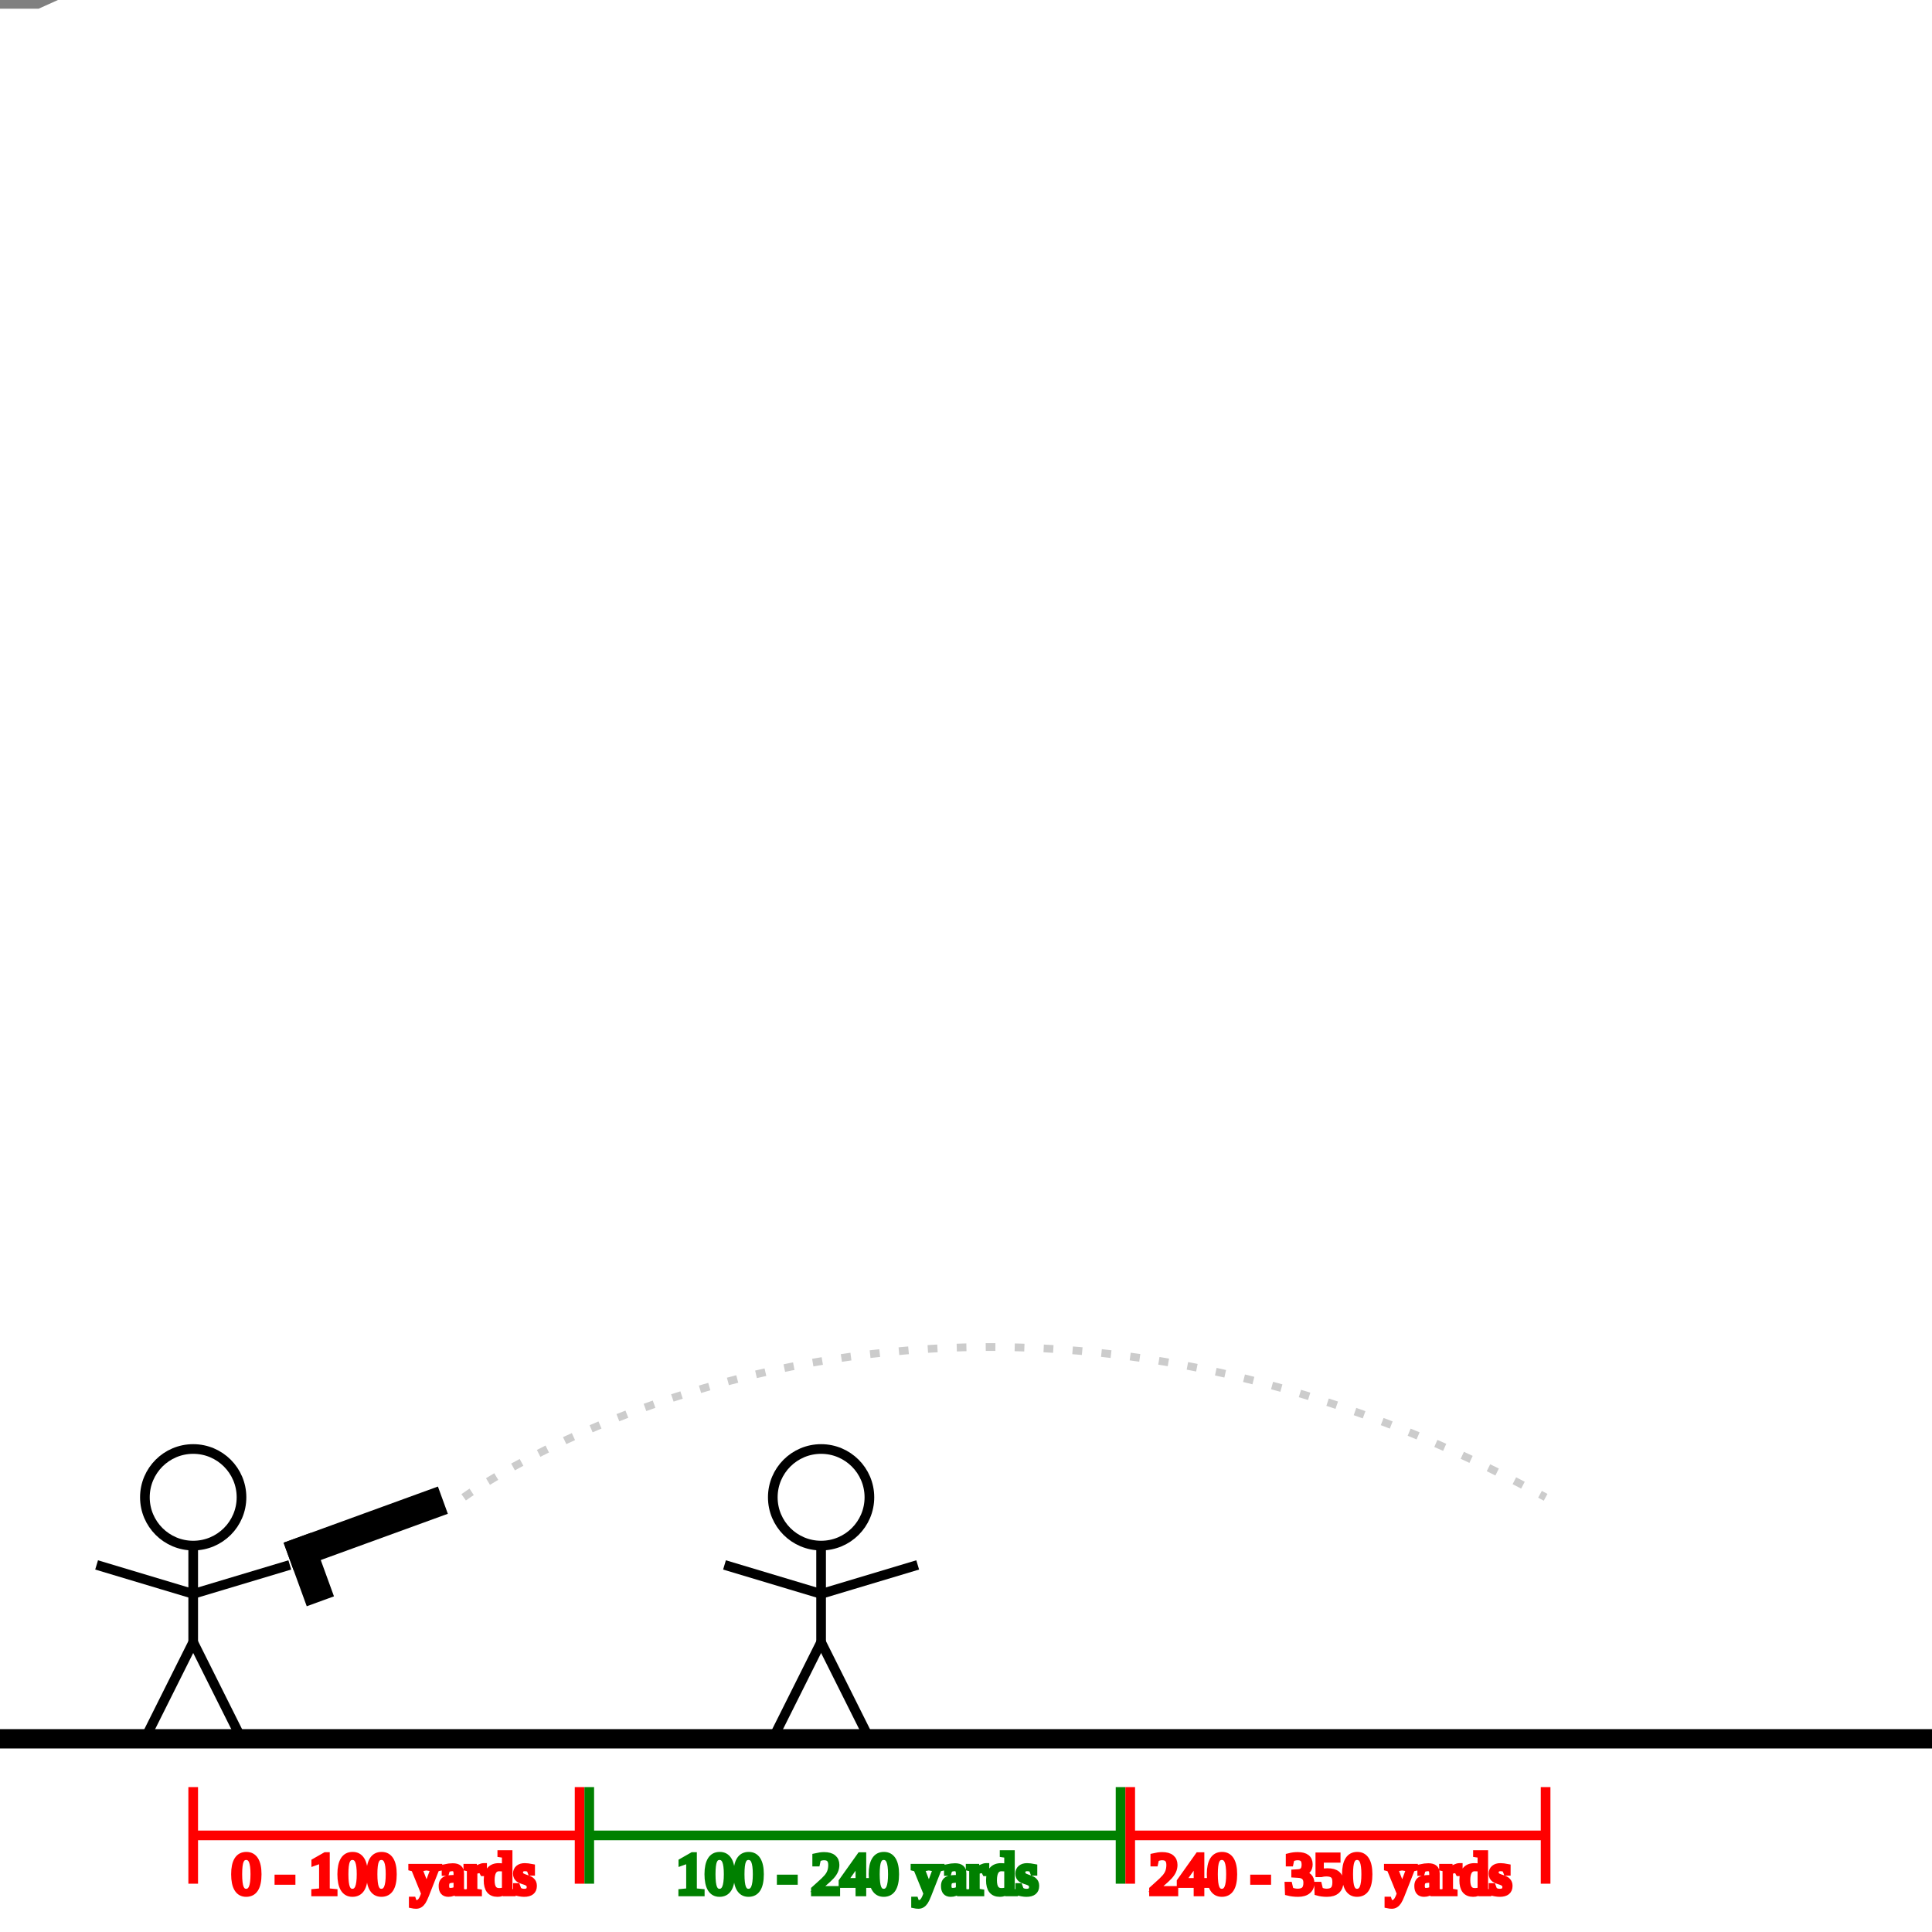
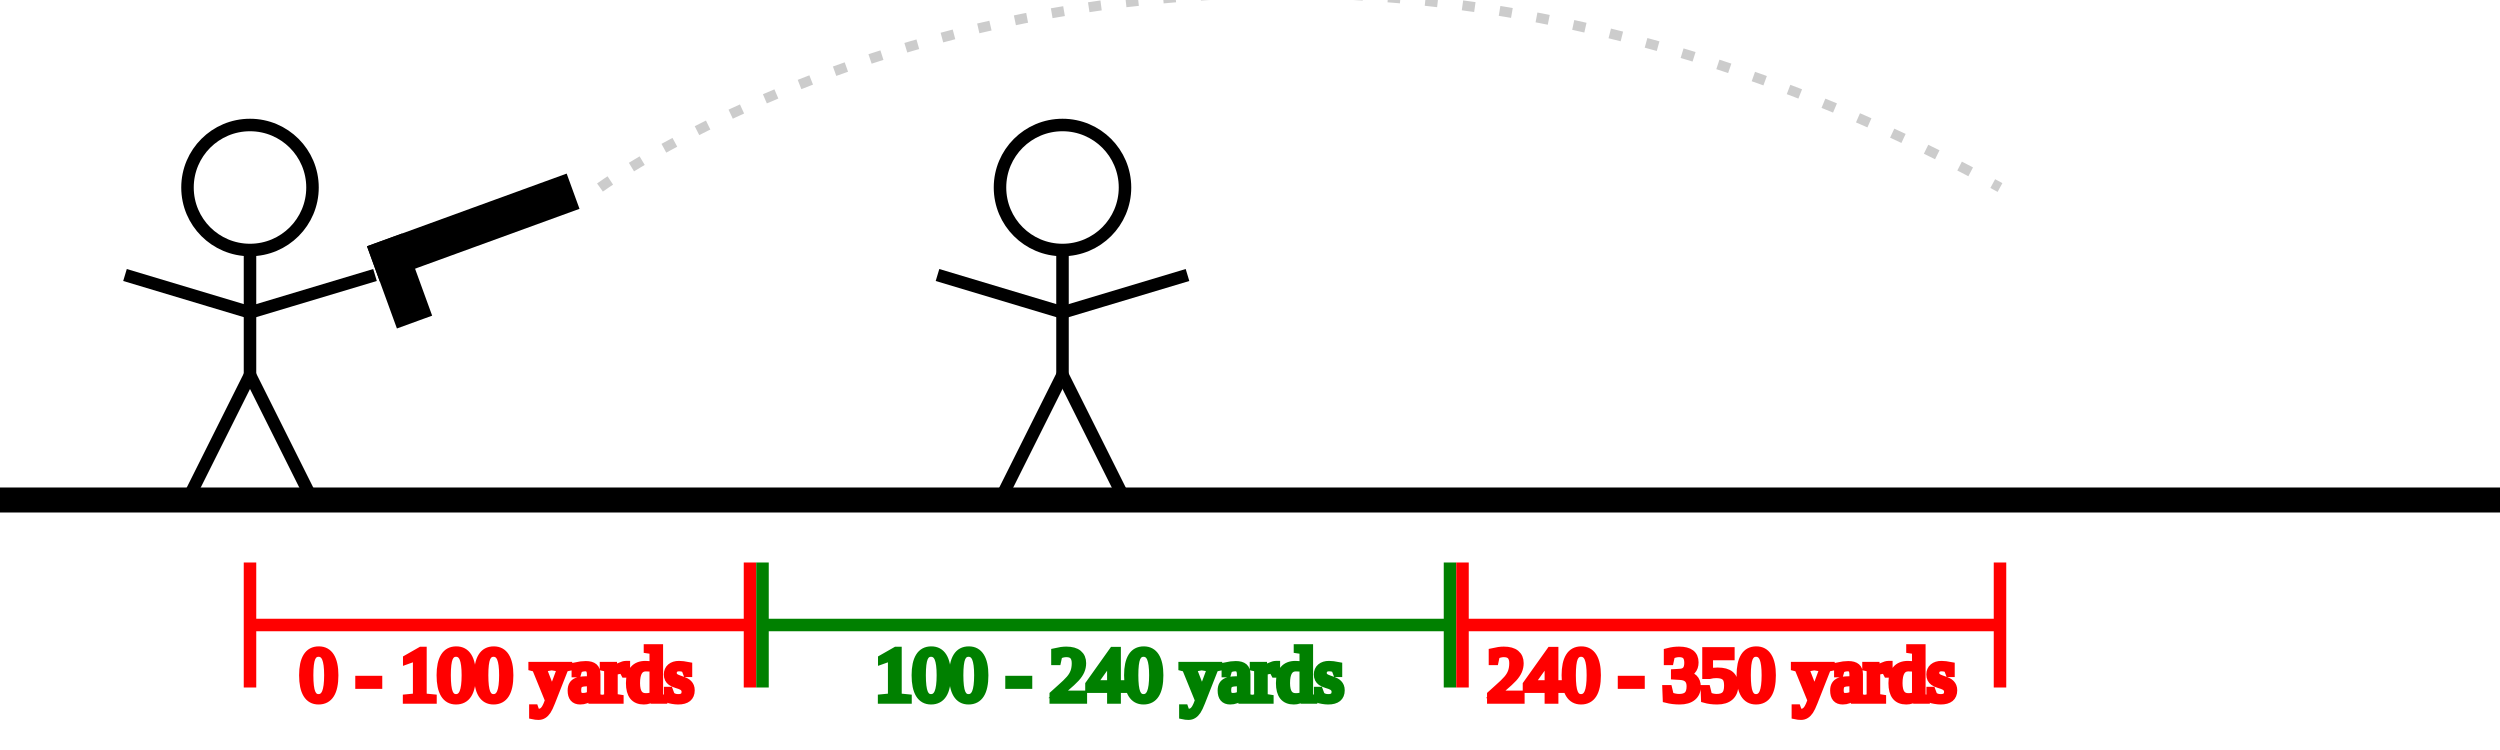
- <svg xmlns="http://www.w3.org/2000/svg" id="svg" viewBox="0 0 1000 1000">
-   <line stroke-width="10" stroke="black" x1="0" y1="900" x2="1000" y2="900" />
-   <g stroke-width="5">
-     <g stroke="red" fill="red">
-       <line x1="100" y1="925" x2="100" y2="975" />
-       <line x1="100" y1="950" x2="300" y2="950" />
-       <text stroke-width="3" x="120" y="980" font-size="30px">0 - 100 yards</text>
-       <line x1="300" y1="925" x2="300" y2="975" />
+ <svg xmlns="http://www.w3.org/2000/svg" id="svg" viewBox="0 0 1000 300">
+   <g transform="translate(0 -700)">
+     <line stroke-width="10" stroke="black" x1="0" y1="900" x2="1000" y2="900" />
+     <g stroke-width="5">
+       <g stroke="red" fill="red">
+         <line x1="100" y1="925" x2="100" y2="975" />
+         <line x1="100" y1="950" x2="300" y2="950" />
+         <text stroke-width="3" x="120" y="980" font-size="30px">0 - 100 yards</text>
+         <line x1="300" y1="925" x2="300" y2="975" />
+       </g>
+       <g stroke="green" fill="green">
+         <line x1="305" y1="925" x2="305" y2="975" />
+         <line x1="305" y1="950" x2="580" y2="950" />
+         <text stroke-width="3" x="350" y="980" font-size="30px">100 - 240 yards</text>
+         <line x1="580" y1="925" x2="580" y2="975" />
+       </g>
+       <g stroke="red" fill="red">
+         <line x1="585" y1="925" x2="585" y2="975" />
+         <line x1="585" y1="950" x2="800" y2="950" />
+         <text stroke-width="3" x="595" y="980" font-size="30px">240 - 350 yards</text>
+         <line x1="800" y1="925" x2="800" y2="975" />
+       </g>
    </g>
-     <g stroke="green" fill="green">
-       <line x1="305" y1="925" x2="305" y2="975" />
-       <line x1="305" y1="950" x2="580" y2="950" />
-       <text stroke-width="3" x="350" y="980" font-size="30px">100 - 240 yards</text>
-       <line x1="580" y1="925" x2="580" y2="975" />
+     <g stroke-width="5" stroke="black">
+       <line x1="75" y1="900" x2="100" y2="850" />
+       <line x1="125" y1="900" x2="100" y2="850" />
+       <line x1="100" y1="850" x2="100" y2="800" />
+       <line x1="50" y1="810" x2="100" y2="825" />
+       <line x1="150" y1="810" x2="100" y2="825" />
+       <circle fill="none" cx="100" cy="775" r="25" />
+       <g transform="rotate(-20 150 800)">
+         <rect x="150" y="800" width="10" height="30" />
+         <rect x="150" y="800" width="80" height="10" />
+       </g>
    </g>
-     <g stroke="red" fill="red">
-       <line x1="585" y1="925" x2="585" y2="975" />
-       <line x1="585" y1="950" x2="800" y2="950" />
-       <text stroke-width="3" x="595" y="980" font-size="30px">240 - 350 yards</text>
-       <line x1="800" y1="925" x2="800" y2="975" />
+     <g stroke-width="5" stroke="black" transform="translate(325 0)">
+       <line x1="75" y1="900" x2="100" y2="850" />
+       <line x1="125" y1="900" x2="100" y2="850" />
+       <line x1="100" y1="850" x2="100" y2="800" />
+       <line x1="50" y1="810" x2="100" y2="825" />
+       <line x1="150" y1="810" x2="100" y2="825" />
+       <circle fill="none" cx="100" cy="775" r="25" />
    </g>
+     <g transform="translate(0 -4.5)">
+       <svg fill="gray">
+         <g>
+           <rect x="0" y="0" width="20" height="9" />
+           <polyline points="20 0, 20 9, 30 4.5" />
+           <animateTransform attributeName="transform" type="rotate" from="-20 0 4.5" to="20 0 4.5" dur="1.105s" begin="0s; delay.end" />
+         </g>
+       </svg>
+       <animateMotion id="fire" begin="0s; delay.end" dur="1.105s" path="M 240 775 C 240 775, 480 600, 800 775" />
+       <set attributeName="opacity" to="0" begin="fire.end" dur="3s" />
+     </g>
+     <path opacity="0.2" stroke-dasharray="5 10" stroke="black" fill="none" stroke-width="4" d="M 240 775 C 240 775, 480 600, 800 775" />
+     <animate id="delay" begin="fire.end" dur="3s" />
  </g>
-   <g stroke-width="5" stroke="black">
-     <line x1="75" y1="900" x2="100" y2="850" />
-     <line x1="125" y1="900" x2="100" y2="850" />
-     <line x1="100" y1="850" x2="100" y2="800" />
-     <line x1="50" y1="810" x2="100" y2="825" />
-     <line x1="150" y1="810" x2="100" y2="825" />
-     <circle fill="none" cx="100" cy="775" r="25" />
-     <g transform="rotate(-20 150 800)">
-       <rect x="150" y="800" width="10" height="30" />
-       <rect x="150" y="800" width="80" height="10" />
-     </g>
-   </g>
-   <g stroke-width="5" stroke="black" transform="translate(325 0)">
-     <line x1="75" y1="900" x2="100" y2="850" />
-     <line x1="125" y1="900" x2="100" y2="850" />
-     <line x1="100" y1="850" x2="100" y2="800" />
-     <line x1="50" y1="810" x2="100" y2="825" />
-     <line x1="150" y1="810" x2="100" y2="825" />
-     <circle fill="none" cx="100" cy="775" r="25" />
-   </g>
-   <g transform="translate(0 -4.5)">
-     <svg fill="gray">
-       <g>
-         <rect x="0" y="0" width="20" height="9" />
-         <polyline points="20 0, 20 9, 30 4.5" />
-         <animateTransform attributeName="transform" type="rotate" from="-20 0 4.5" to="20 0 4.5" dur="1.105s" begin="0s; delay.end" />
-       </g>
-     </svg>
-     <animateMotion id="fire" begin="0s; delay.end" dur="1.105s" path="M 240 775 C 240 775, 480 600, 800 775" />
-     <set attributeName="opacity" to="0" begin="fire.end" dur="3s" />
-   </g>
-   <path opacity="0.2" stroke-dasharray="5 10" stroke="black" fill="none" stroke-width="4" d="M 240 775 C 240 775, 480 600, 800 775" />
-   <animate id="delay" begin="fire.end" dur="3s" />
</svg>
